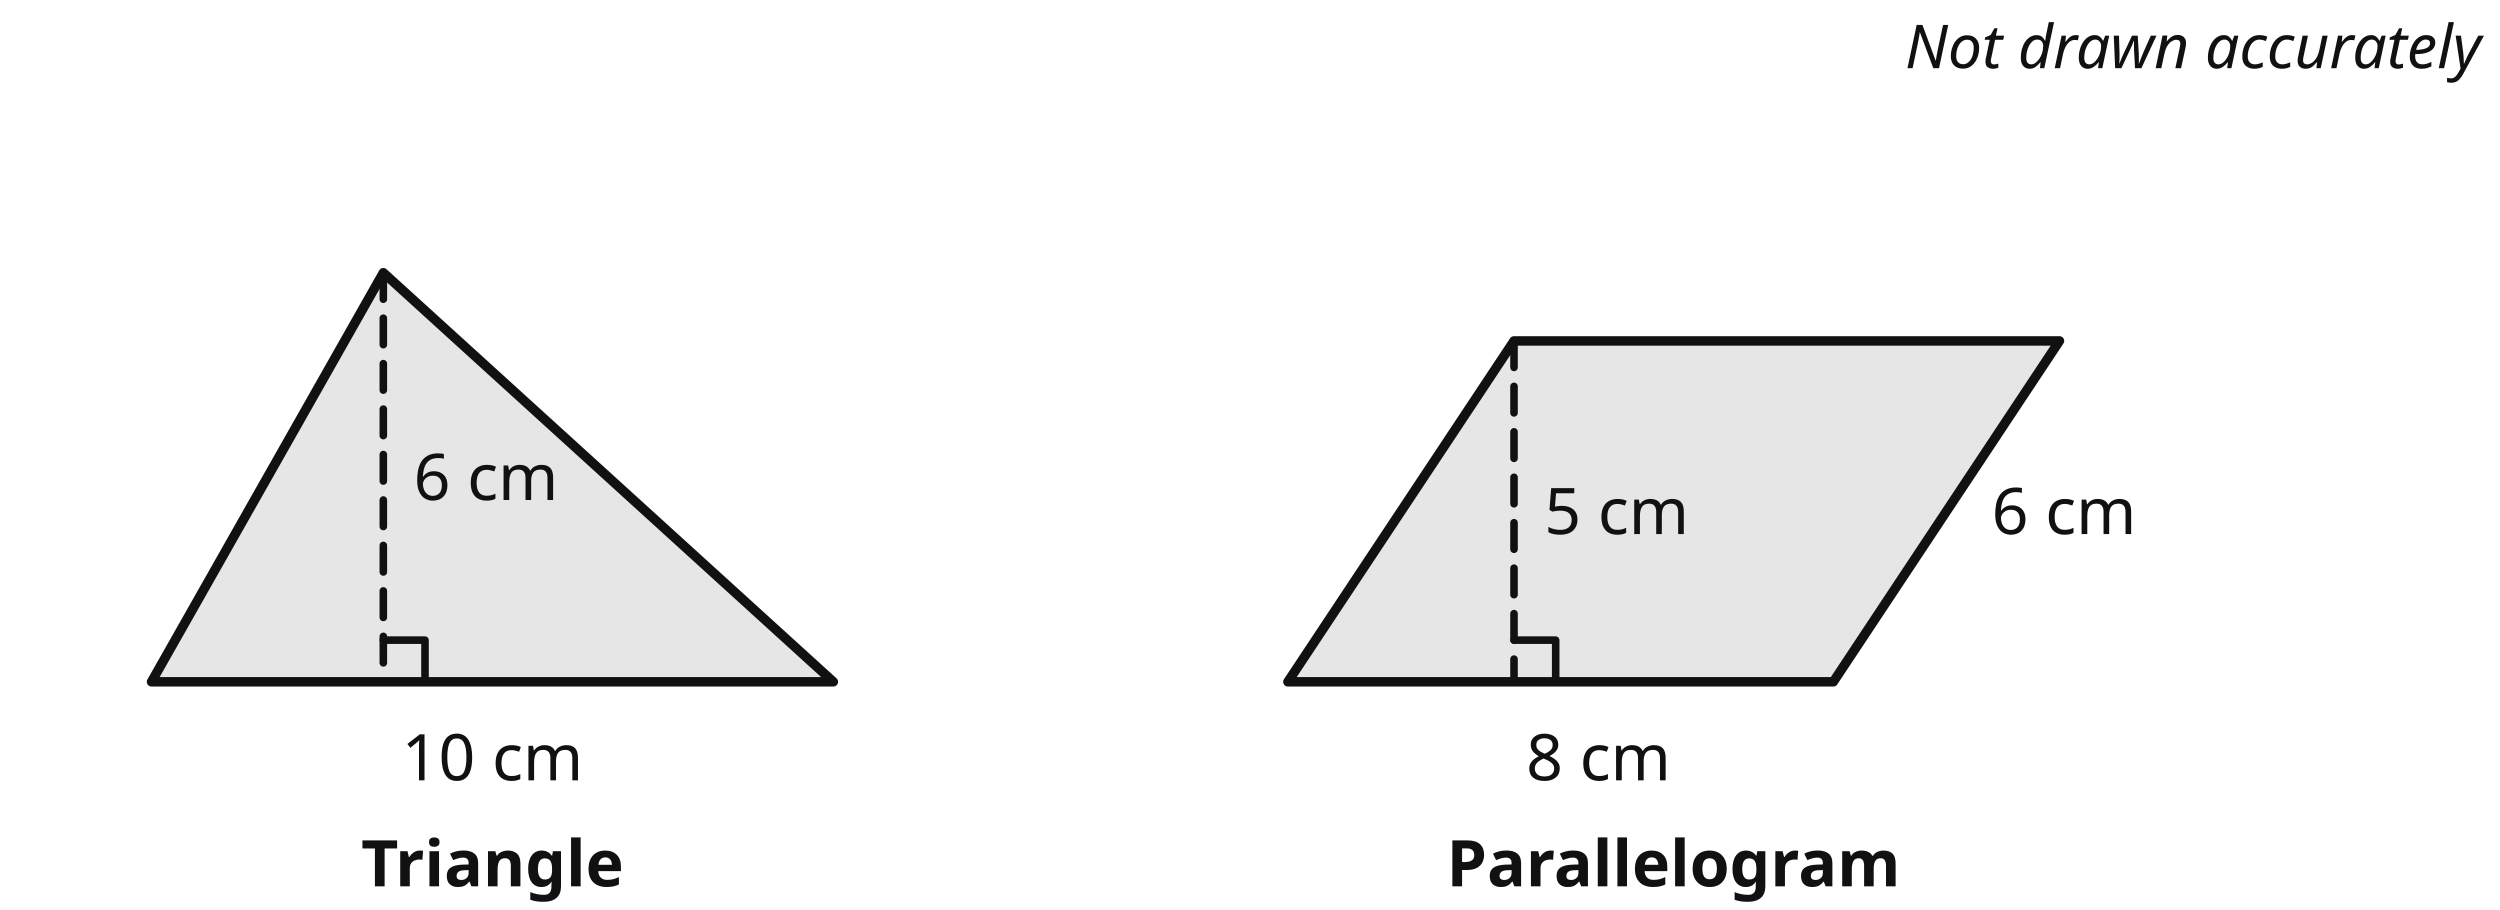
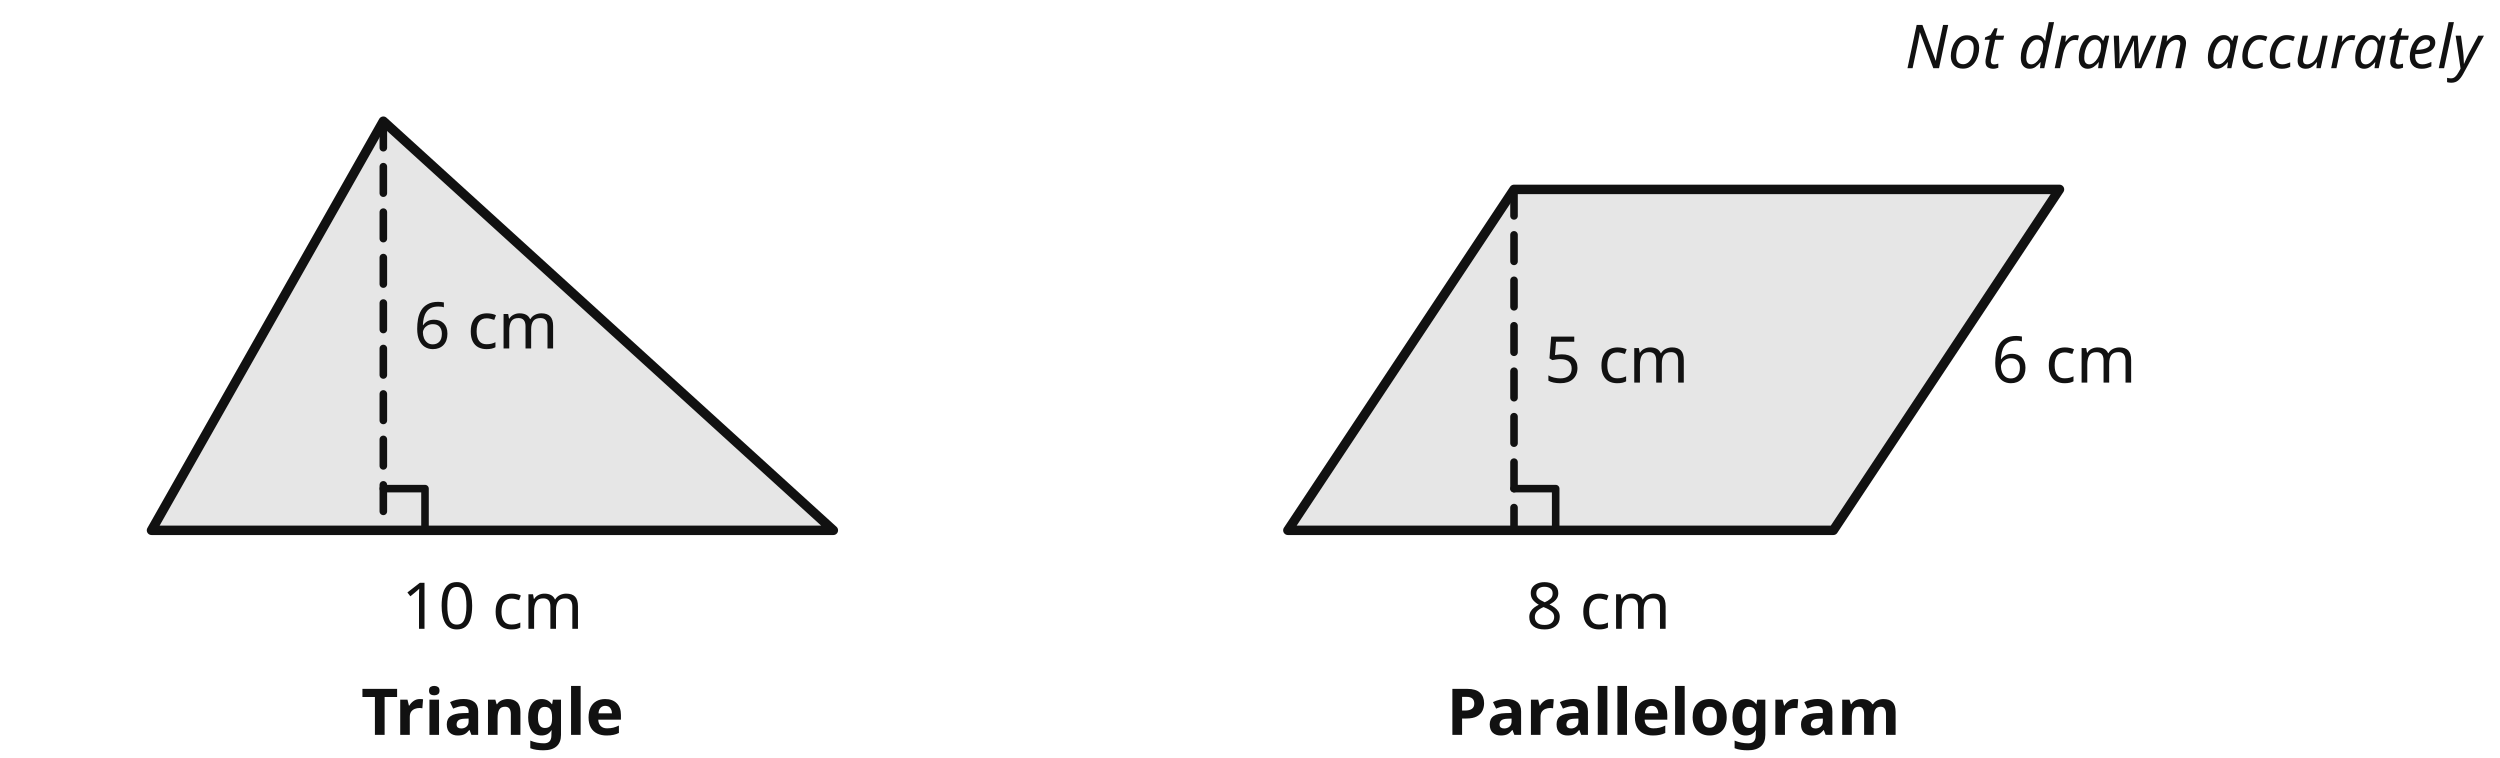
- <svg xmlns="http://www.w3.org/2000/svg" viewBox="0 0 660 240" width="660" height="240" font-family="Atkinson Hyperlegible, Noto Sans, sans-serif">
-   <polygon points="40,180 220,180 101.2,72" fill="#e6e6e6" stroke="#111" stroke-width="2.5" stroke-linejoin="round" stroke-linecap="round" />
-   <line x1="101.2" y1="72" x2="101.2" y2="180" stroke="#111" stroke-width="2" stroke-linecap="round" stroke-dasharray="7 5" />
-   <path d="M112.2,180 L112.2,169 L101.2,169" fill="none" stroke="#111" stroke-width="2" stroke-linejoin="round" stroke-linecap="round" />
-   <text x="130" y="206" font-size="17" text-anchor="middle" fill="#111">10 cm</text>
-   <text x="109.2" y="132" font-size="17" fill="#111">6 cm</text>
-   <text x="130" y="234" font-size="17" text-anchor="middle" font-weight="700" fill="#111">Triangle</text>
-   <polygon points="340,180 484,180 543.7,90 399.7,90" fill="#e6e6e6" stroke="#111" stroke-width="2.5" stroke-linejoin="round" stroke-linecap="round" />
-   <line x1="399.7" y1="90" x2="399.7" y2="180" stroke="#111" stroke-width="2" stroke-linecap="round" stroke-dasharray="7 5" />
-   <path d="M410.7,180 L410.7,169 L399.7,169" fill="none" stroke="#111" stroke-width="2" stroke-linejoin="round" stroke-linecap="round" />
-   <text x="422" y="206" font-size="17" text-anchor="middle" fill="#111">8 cm</text>
-   <text x="407.7" y="141" font-size="17" fill="#111">5 cm</text>
-   <text x="525.8" y="141" font-size="17" fill="#111">6 cm</text>
-   <text x="441.8" y="234" font-size="17" text-anchor="middle" font-weight="700" fill="#111">Parallelogram</text>
+ <svg xmlns="http://www.w3.org/2000/svg" viewBox="0 0 660 200" width="660" height="200" font-family="Atkinson Hyperlegible, Noto Sans, sans-serif">
+   <polygon points="40,140 220,140 101.2,32" fill="#e6e6e6" stroke="#111" stroke-width="2.5" stroke-linejoin="round" stroke-linecap="round" />
+   <line x1="101.2" y1="32" x2="101.2" y2="140" stroke="#111" stroke-width="2" stroke-linecap="round" stroke-dasharray="7 5" />
+   <path d="M112.2,140 L112.2,129 L101.2,129" fill="none" stroke="#111" stroke-width="2" stroke-linejoin="round" stroke-linecap="round" />
+   <text x="130" y="166" font-size="17" text-anchor="middle" fill="#111">10 cm</text>
+   <text x="109.2" y="92" font-size="17" fill="#111">6 cm</text>
+   <text x="130" y="194" font-size="17" text-anchor="middle" font-weight="700" fill="#111">Triangle</text>
+   <polygon points="340,140 484,140 543.7,50 399.7,50" fill="#e6e6e6" stroke="#111" stroke-width="2.5" stroke-linejoin="round" stroke-linecap="round" />
+   <line x1="399.7" y1="50" x2="399.7" y2="140" stroke="#111" stroke-width="2" stroke-linecap="round" stroke-dasharray="7 5" />
+   <path d="M410.7,140 L410.7,129 L399.7,129" fill="none" stroke="#111" stroke-width="2" stroke-linejoin="round" stroke-linecap="round" />
+   <text x="422" y="166" font-size="17" text-anchor="middle" fill="#111">8 cm</text>
+   <text x="407.7" y="101" font-size="17" fill="#111">5 cm</text>
+   <text x="525.8" y="101" font-size="17" fill="#111">6 cm</text>
+   <text x="441.8" y="194" font-size="17" text-anchor="middle" font-weight="700" fill="#111">Parallelogram</text>
  <text x="655" y="18" font-size="16" text-anchor="end" font-style="italic" fill="#111">Not drawn accurately</text>
</svg>
